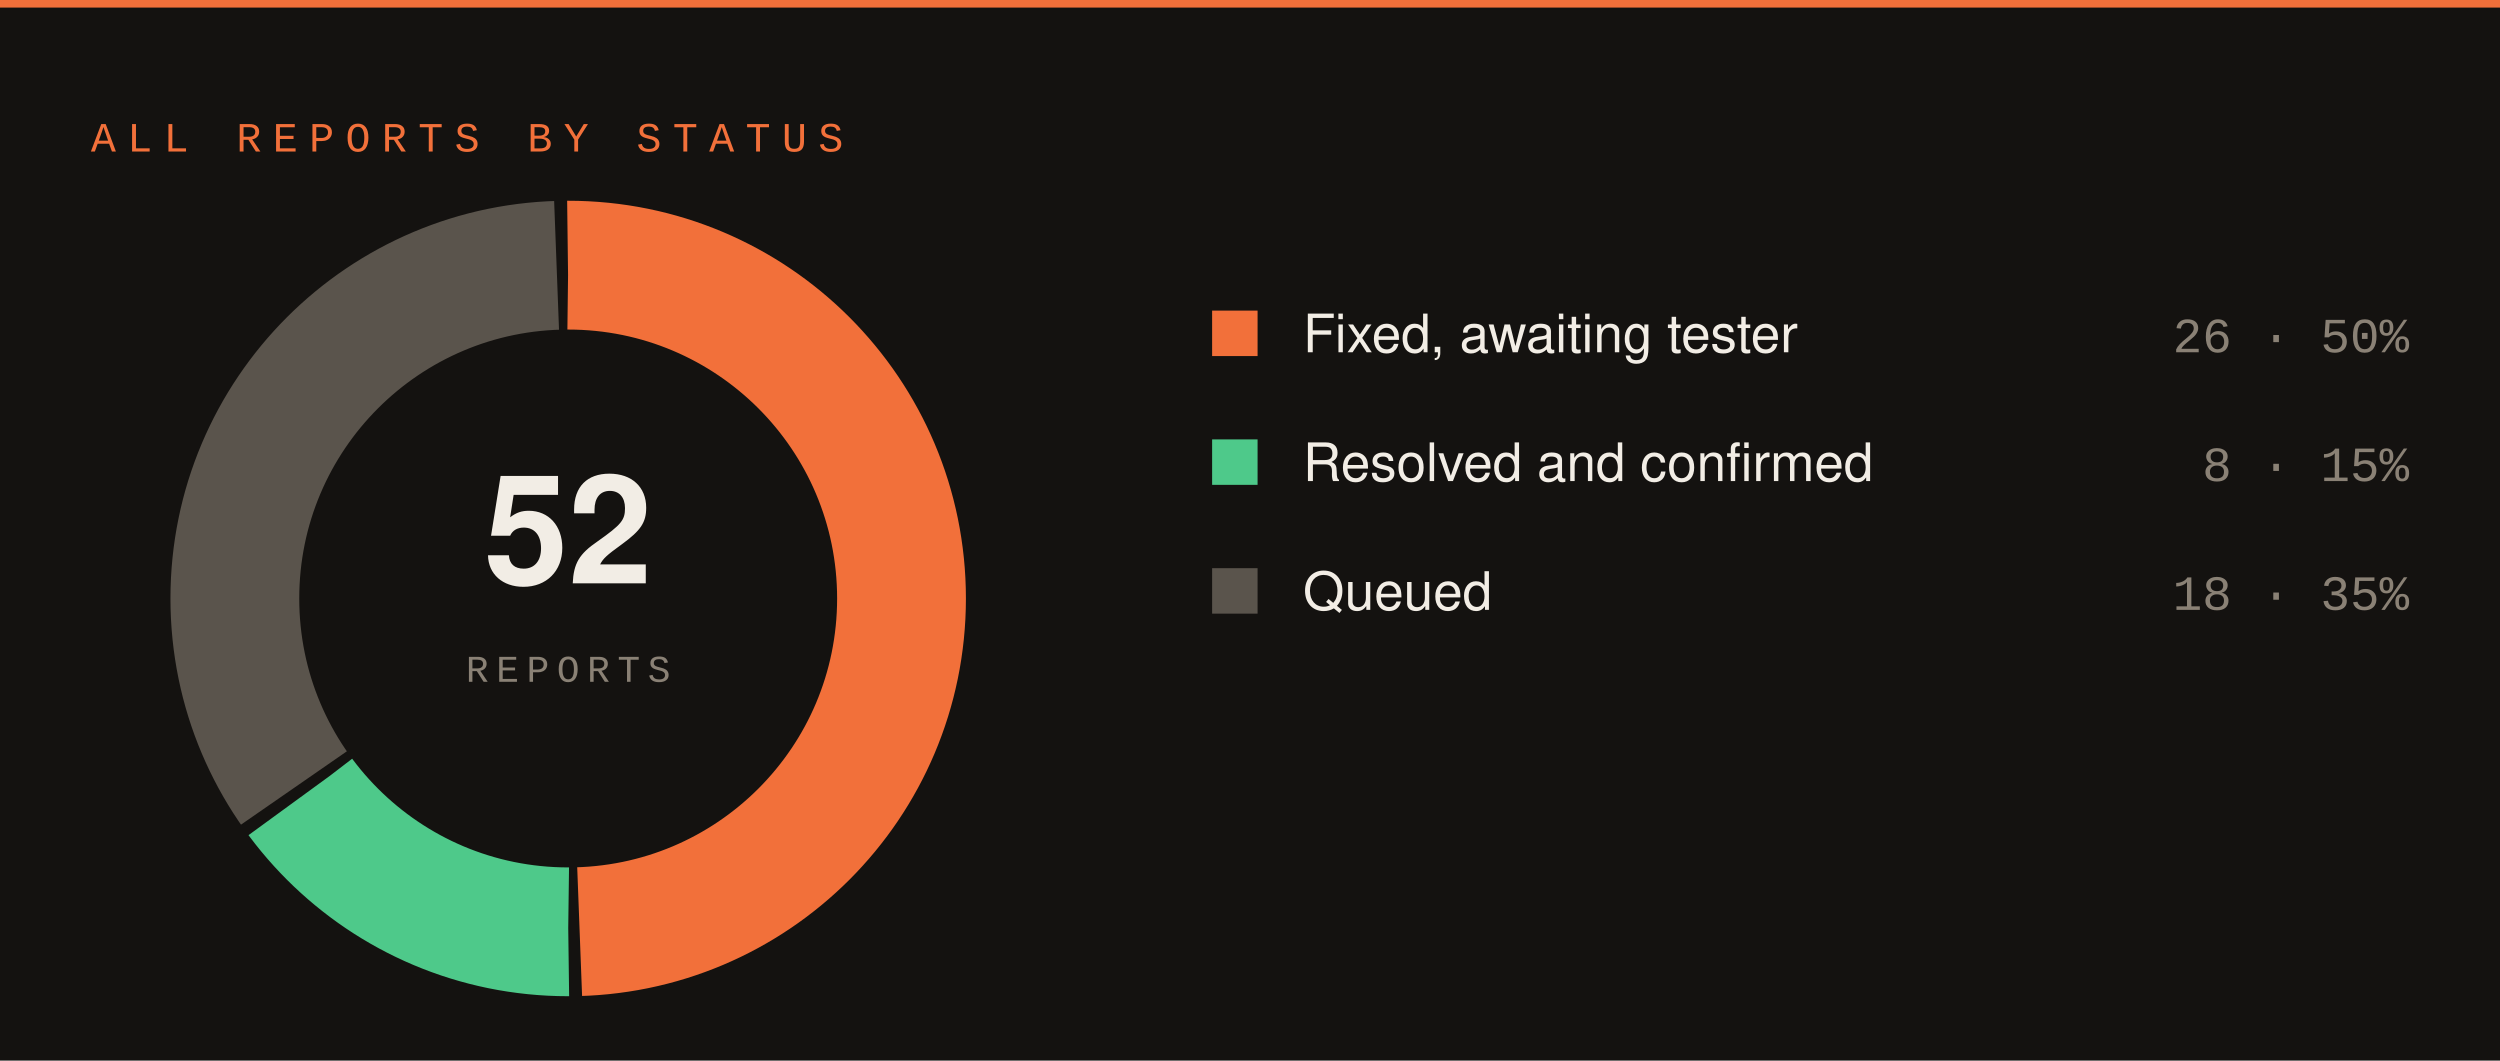
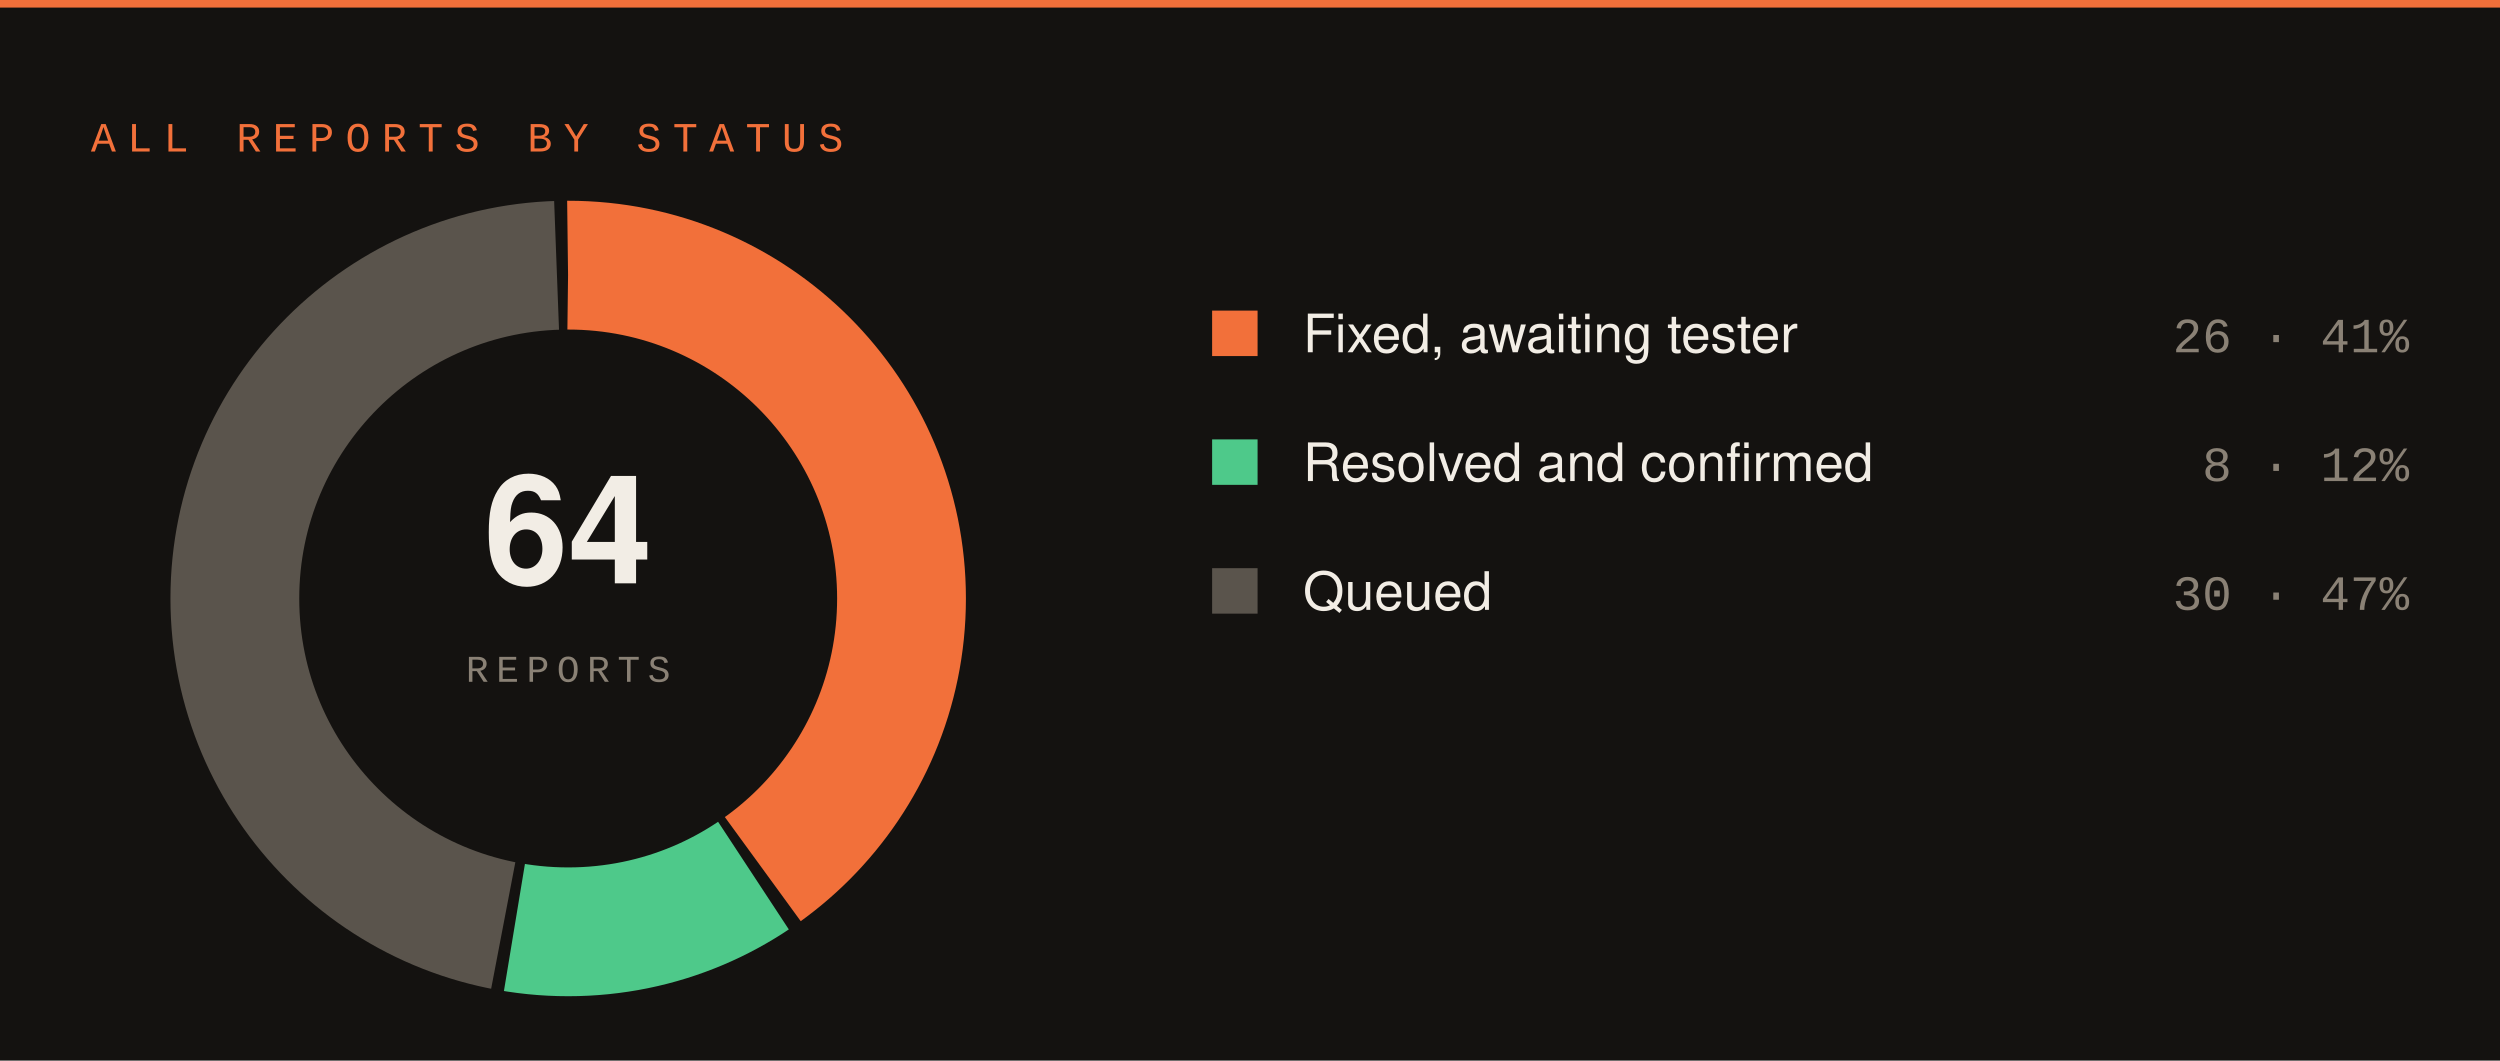
<svg xmlns="http://www.w3.org/2000/svg" width="660" height="280" viewBox="0 0 660 280">
  <rect width="660" height="280" fill="#141210" />
  <rect x="0" y="0" width="660" height="2" fill="#f2703a" />
  <text x="24" y="40" font-family="SFMono-Regular,Consolas,Liberation Mono,monospace" font-size="11" letter-spacing="3" fill="#f2703a">ALL REPORTS BY STATUS</text>
-   <circle cx="150" cy="158" r="88" fill="none" stroke="#f2703a" stroke-width="34" stroke-dasharray="273.46 279.46" stroke-dashoffset="-0.00" transform="rotate(-90 150 158)" />
-   <circle cx="150" cy="158" r="88" fill="none" stroke="#4ec98a" stroke-width="34" stroke-dasharray="82.06 470.86" stroke-dashoffset="-276.46" transform="rotate(-90 150 158)" />
-   <circle cx="150" cy="158" r="88" fill="none" stroke="#5a544c" stroke-width="34" stroke-dasharray="188.40 364.52" stroke-dashoffset="-361.52" transform="rotate(-90 150 158)" />
-   <text x="150" y="154" font-family="-apple-system,Segoe UI,Helvetica,Arial,sans-serif" font-size="40" font-weight="700" fill="#f2ede5" text-anchor="middle">52</text>
+   <circle cx="150" cy="158" r="88" fill="none" stroke="#f2703a" stroke-width="34" stroke-dasharray="221.62 331.30" stroke-dashoffset="-0.00" transform="rotate(-90 150 158)" />
+   <circle cx="150" cy="158" r="88" fill="none" stroke="#4ec98a" stroke-width="34" stroke-dasharray="66.12 486.81" stroke-dashoffset="-224.62" transform="rotate(-90 150 158)" />
+   <circle cx="150" cy="158" r="88" fill="none" stroke="#5a544c" stroke-width="34" stroke-dasharray="256.18 296.74" stroke-dashoffset="-293.74" transform="rotate(-90 150 158)" />
+   <text x="150" y="154" font-family="-apple-system,Segoe UI,Helvetica,Arial,sans-serif" font-size="40" font-weight="700" fill="#f2ede5" text-anchor="middle">64</text>
  <text x="150" y="180" font-family="SFMono-Regular,Consolas,Liberation Mono,monospace" font-size="10" letter-spacing="2" fill="#8a8175" text-anchor="middle">REPORTS</text>
  <rect x="320" y="82" width="12" height="12" fill="#f2703a" />
  <text x="344" y="93" font-family="-apple-system,Segoe UI,Helvetica,Arial,sans-serif" font-size="14" fill="#f2ede5">Fixed, awaiting tester</text>
-   <text x="636" y="93" font-family="SFMono-Regular,Consolas,Liberation Mono,monospace" font-size="13" fill="#8a8175" text-anchor="end">26 · 50%</text>
+   <text x="636" y="93" font-family="SFMono-Regular,Consolas,Liberation Mono,monospace" font-size="13" fill="#8a8175" text-anchor="end">26 · 41%</text>
  <rect x="320" y="116" width="12" height="12" fill="#4ec98a" />
  <text x="344" y="127" font-family="-apple-system,Segoe UI,Helvetica,Arial,sans-serif" font-size="14" fill="#f2ede5">Resolved and confirmed</text>
-   <text x="636" y="127" font-family="SFMono-Regular,Consolas,Liberation Mono,monospace" font-size="13" fill="#8a8175" text-anchor="end">8 · 15%</text>
+   <text x="636" y="127" font-family="SFMono-Regular,Consolas,Liberation Mono,monospace" font-size="13" fill="#8a8175" text-anchor="end">8 · 12%</text>
  <rect x="320" y="150" width="12" height="12" fill="#5a544c" />
  <text x="344" y="161" font-family="-apple-system,Segoe UI,Helvetica,Arial,sans-serif" font-size="14" fill="#f2ede5">Queued</text>
-   <text x="636" y="161" font-family="SFMono-Regular,Consolas,Liberation Mono,monospace" font-size="13" fill="#8a8175" text-anchor="end">18 · 35%</text>
+   <text x="636" y="161" font-family="SFMono-Regular,Consolas,Liberation Mono,monospace" font-size="13" fill="#8a8175" text-anchor="end">30 · 47%</text>
</svg>
